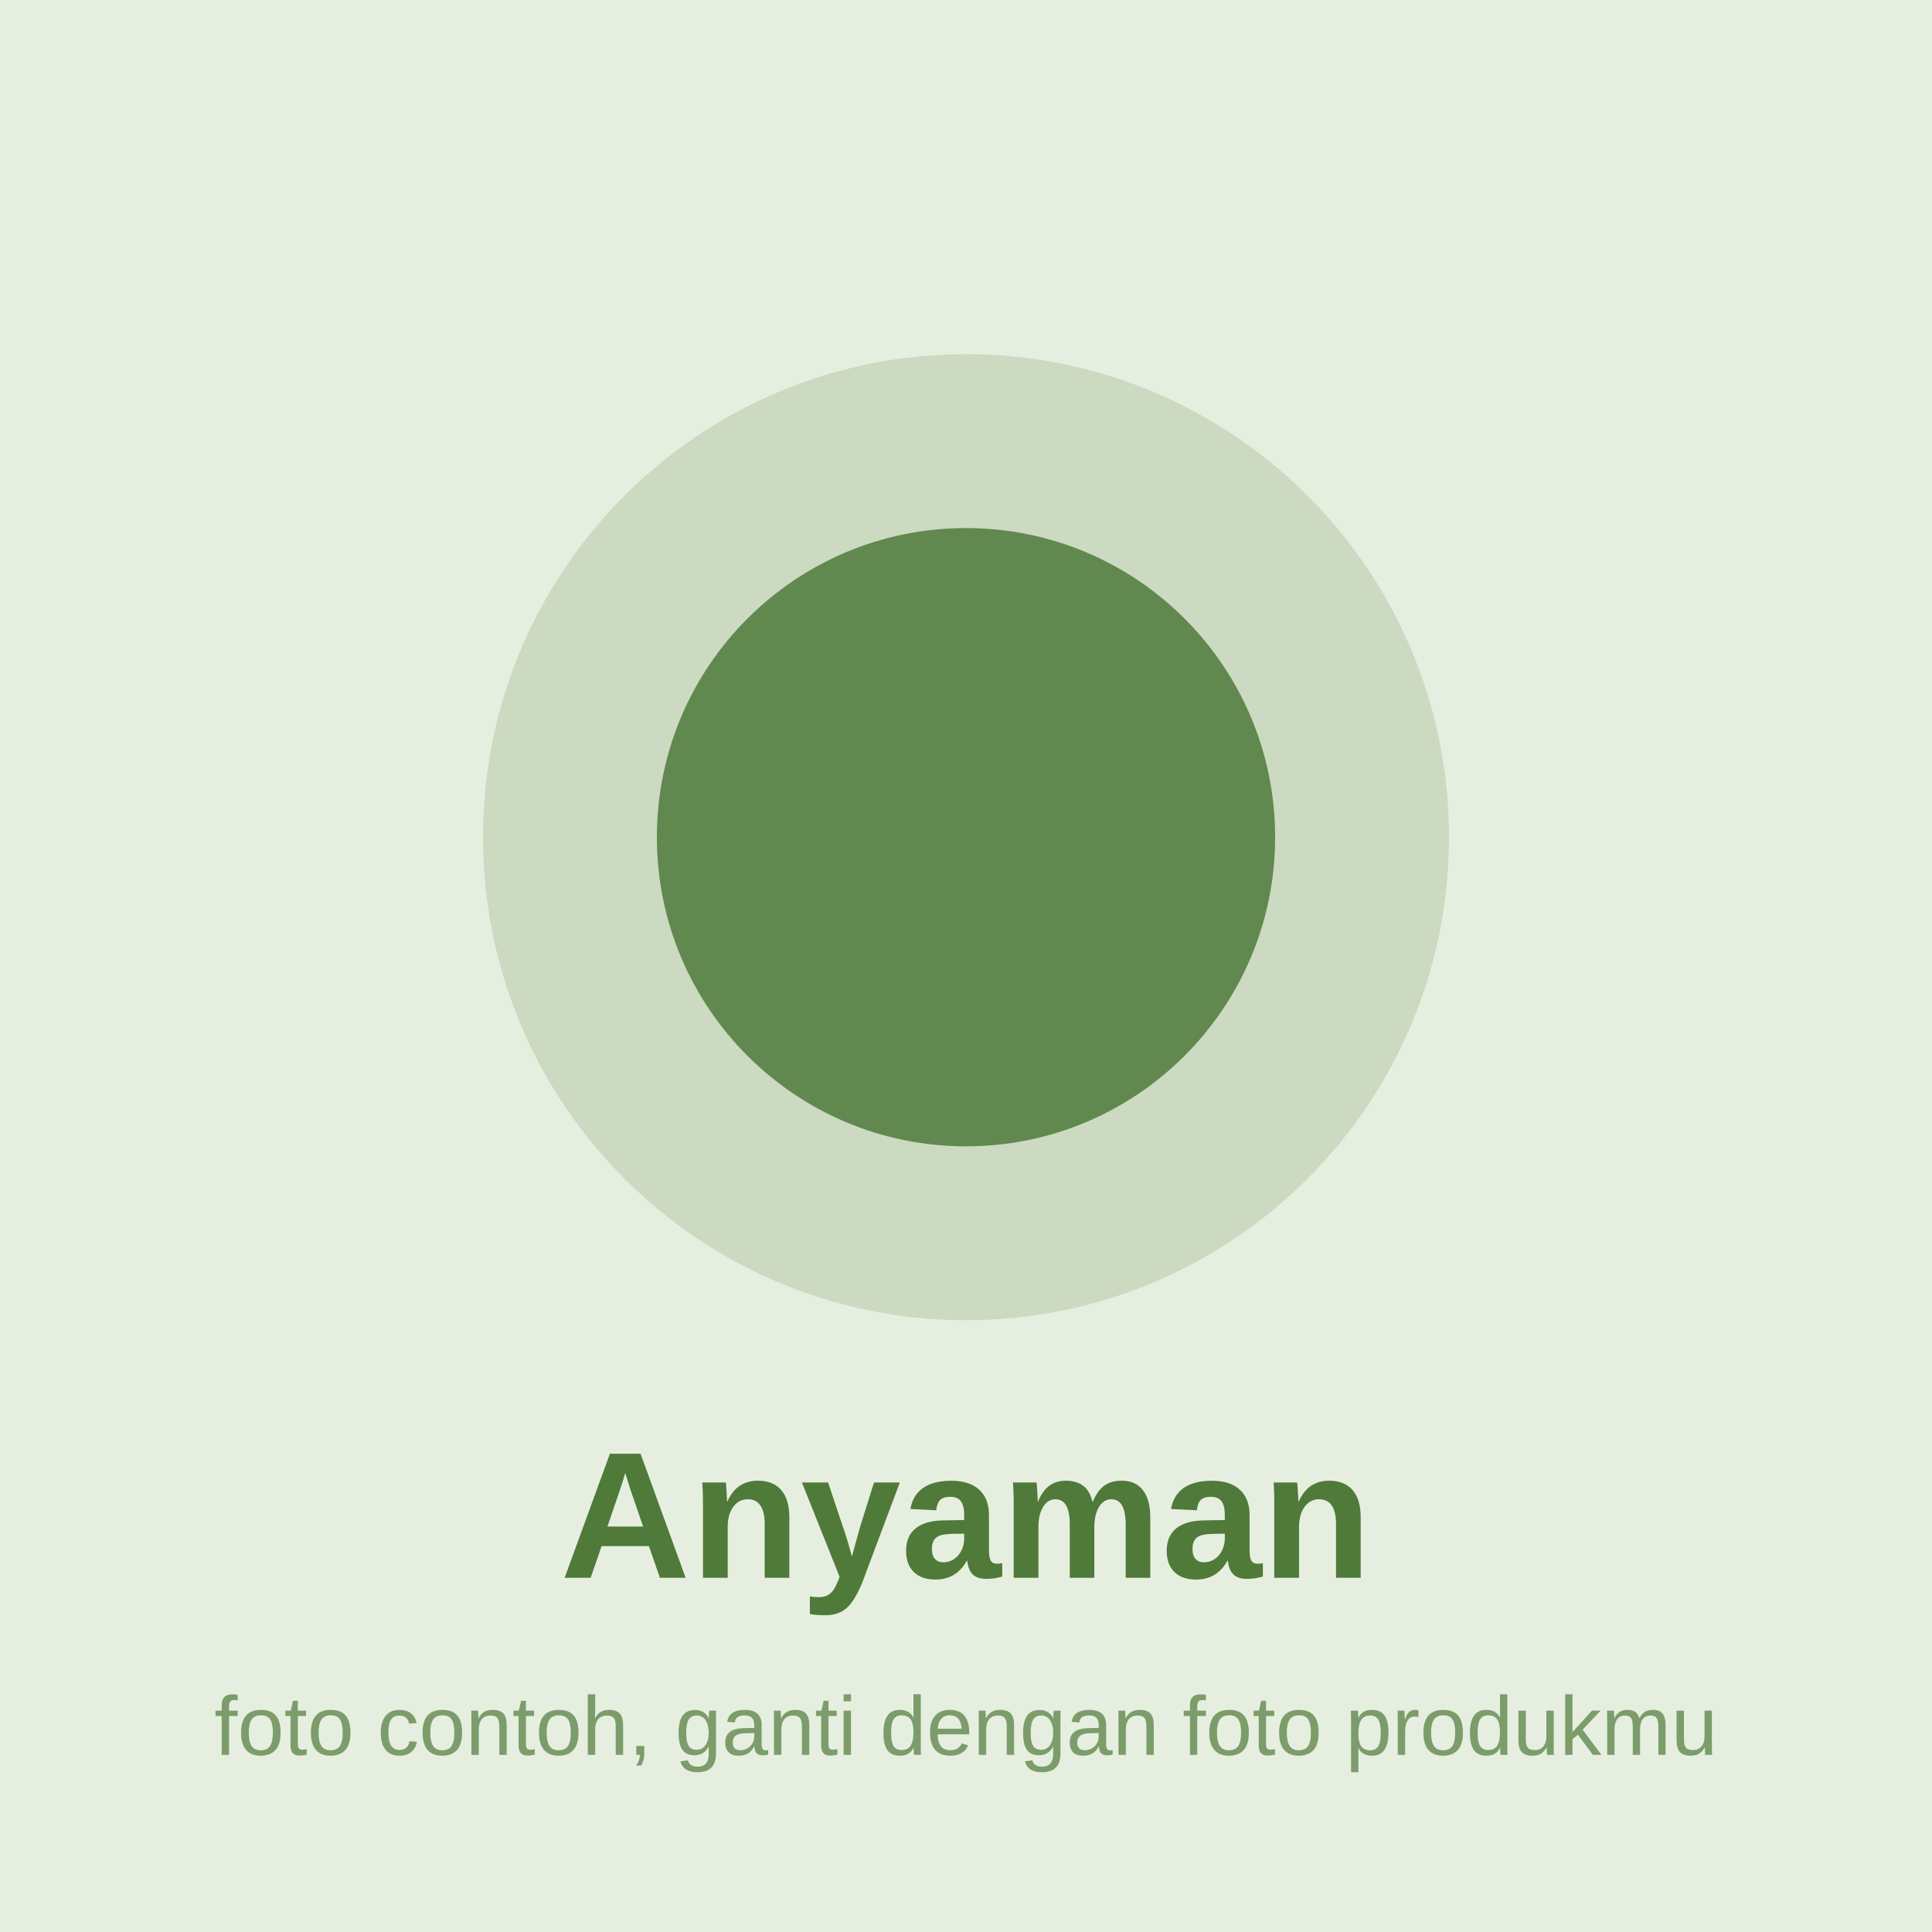
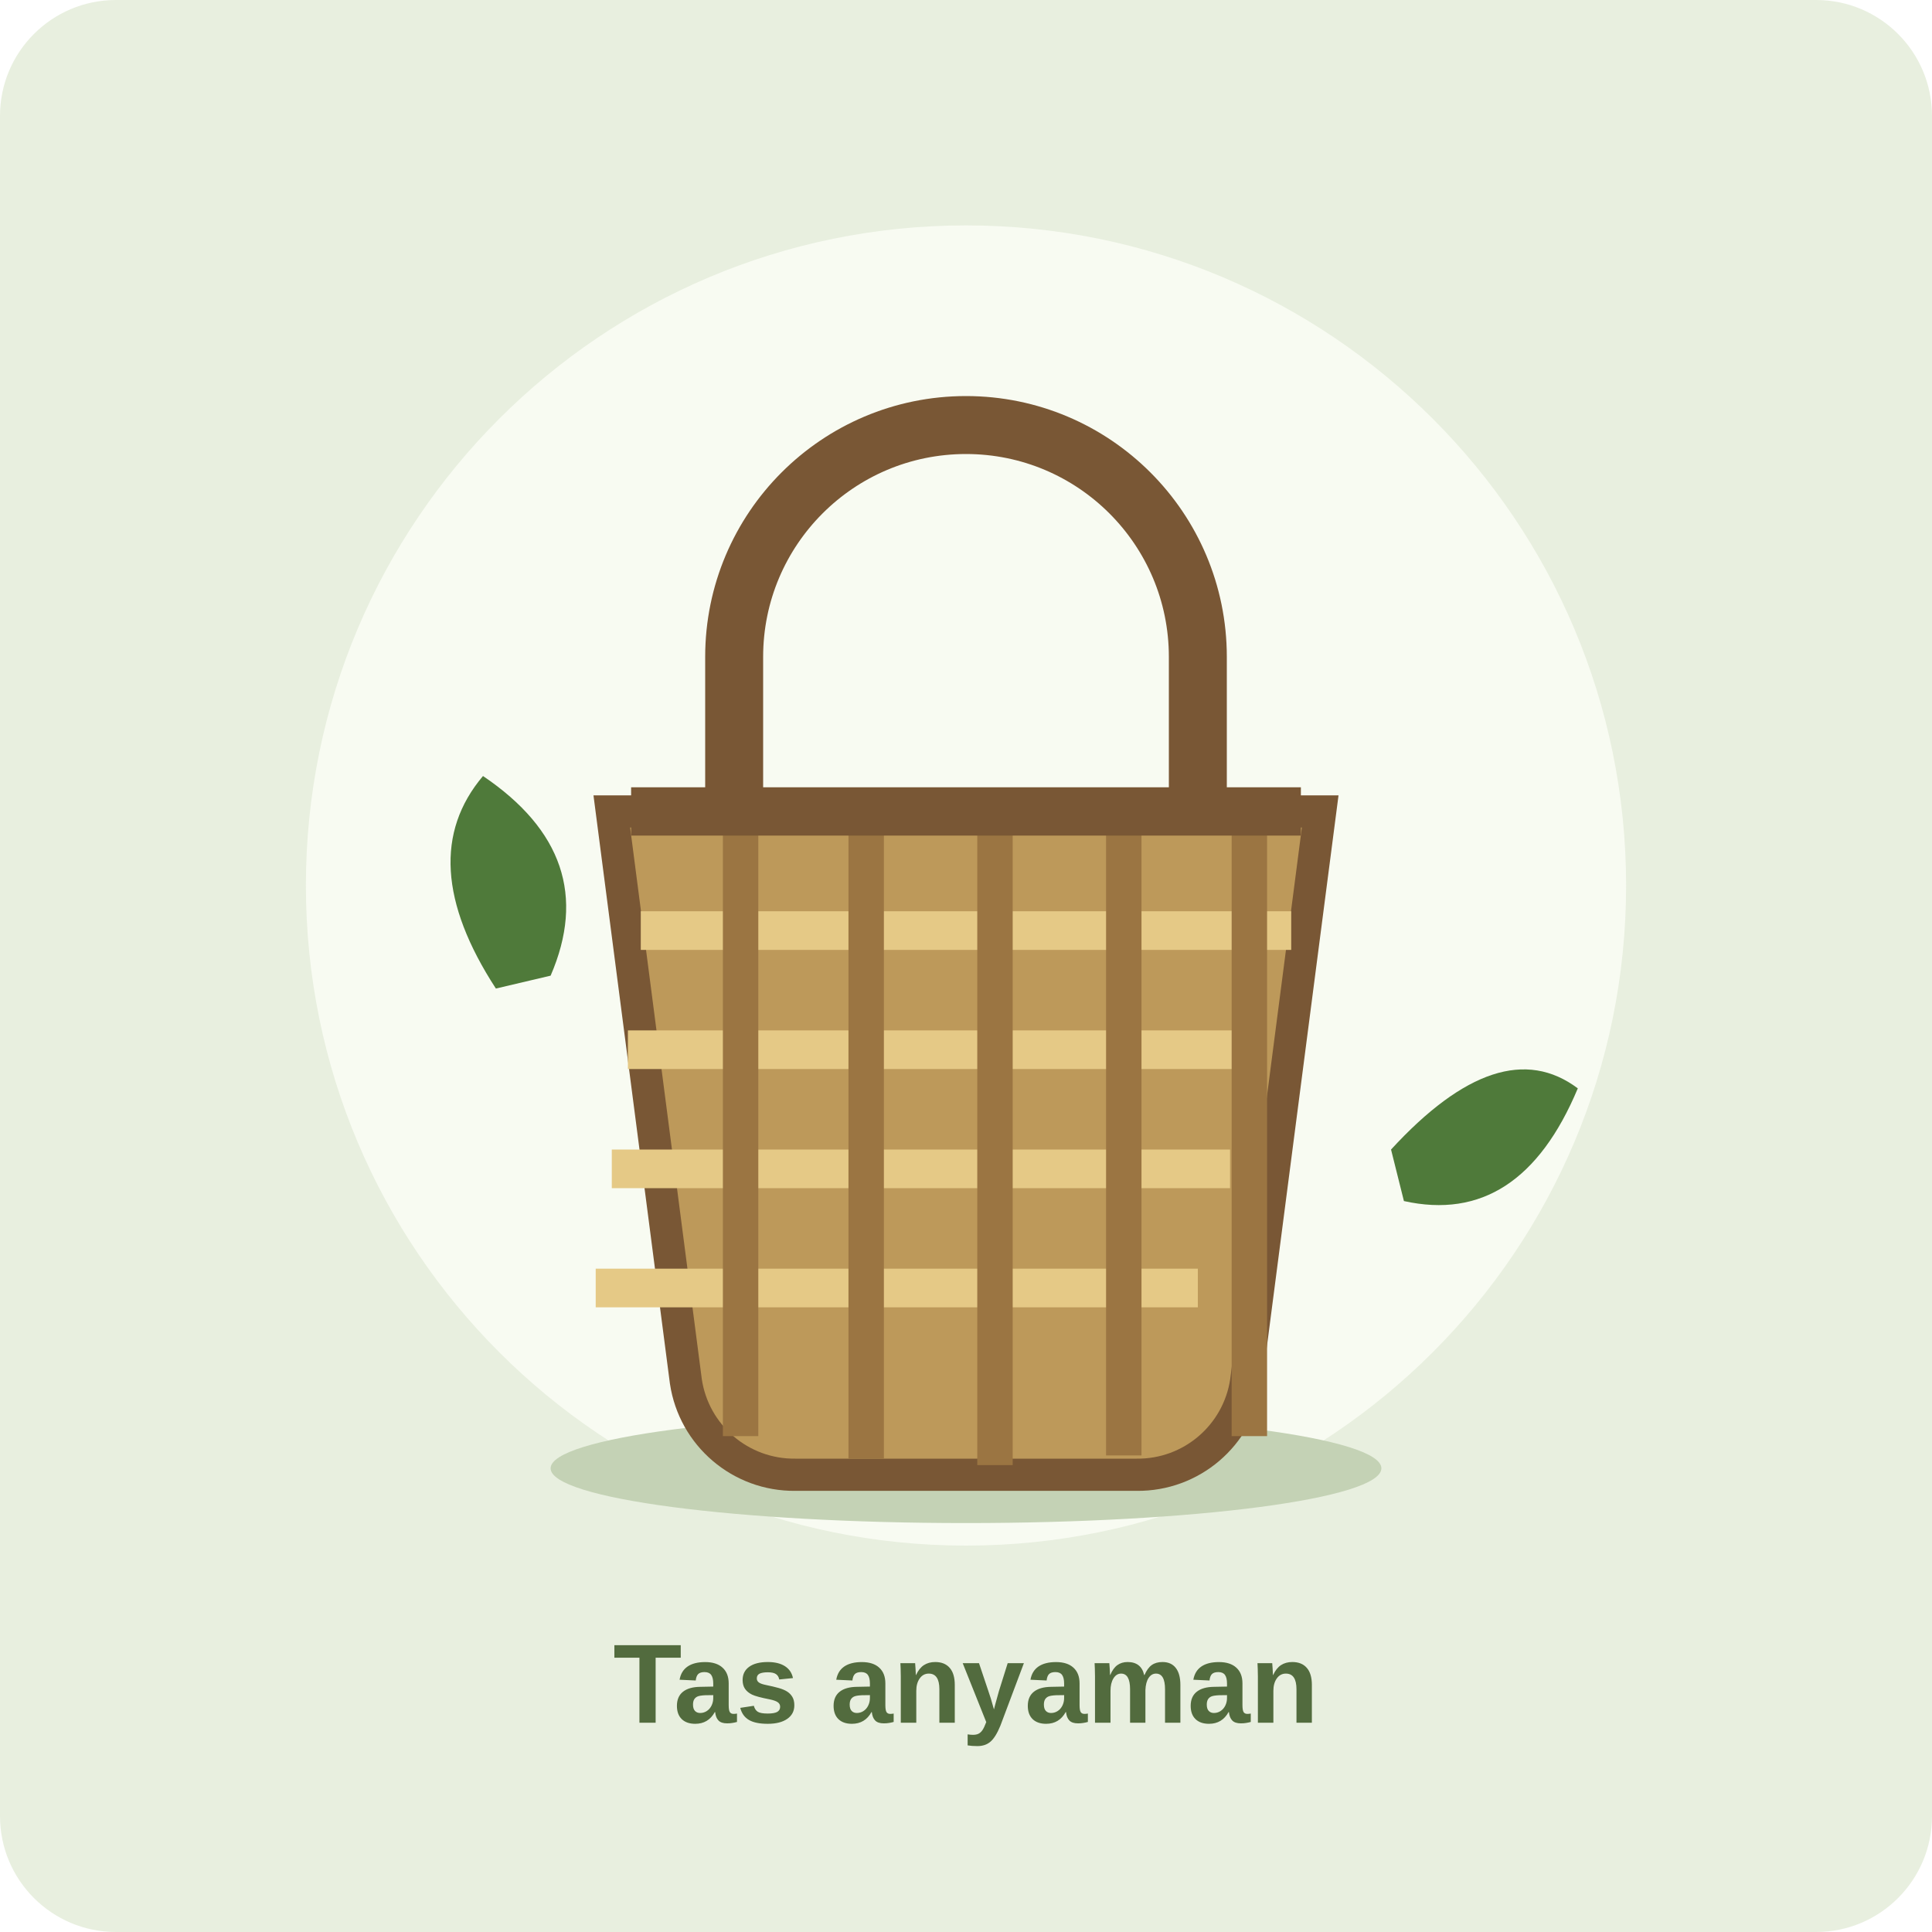
- <svg xmlns="http://www.w3.org/2000/svg" viewBox="0 0 600 600" role="img" aria-label="Foto contoh: Anyaman">
-   <rect width="600" height="600" fill="#e6efdf" />
-   <circle cx="300" cy="260" r="150" fill="#4f7a3a" opacity="0.18" />
-   <circle cx="300" cy="260" r="96" fill="#4f7a3a" opacity="0.85" />
-   <text x="300" y="490" text-anchor="middle" font-family="Plus Jakarta Sans, Arial, sans-serif" font-size="56" font-weight="700" fill="#4f7a3a">Anyaman</text>
-   <text x="300" y="545" text-anchor="middle" font-family="Plus Jakarta Sans, Arial, sans-serif" font-size="26" fill="#4f7a3a" opacity="0.7">foto contoh, ganti dengan foto produkmu</text>
+ <svg xmlns="http://www.w3.org/2000/svg" viewBox="0 0 600 600" role="img" aria-labelledby="title desc">
+   <style>
+     .bag { animation: sway 3.2s ease-in-out infinite; transform-box: fill-box; transform-origin: 50% 15%; }
+     .strap { animation: sway 3.2s ease-in-out infinite; transform-box: fill-box; transform-origin: center; }
+     @keyframes sway { 0%, 100% { transform: rotate(-2deg); } 50% { transform: rotate(2deg); } }
+     @media (prefers-reduced-motion: reduce) { *, *::before, *::after { animation: none !important; } }
+   </style>
+   <rect width="600" height="600" rx="36" fill="#e8efdf" />
+   <circle cx="300" cy="275" r="205" fill="#f8fbf2" />
+   <ellipse cx="300" cy="456" rx="129" ry="17" fill="#c4d2b5" />
+   <g class="strap" fill="none" stroke="#795735" stroke-linecap="round" stroke-width="18">
+     <path d="M228 256v-52a72 72 0 0 1 144 0v52" />
+   </g>
+   <g class="bag">
+     <path d="M190 252h220l-23 177a34 34 0 0 1-34 29h-106a34 34 0 0 1-34-29z" fill="#bd995a" stroke="#795735" stroke-width="10" />
+     <path d="M199 289h202M195 326h197m-202 37h192m-197 37h187" stroke="#e5c986" stroke-width="12" />
+     <path d="M230 256v190m39-190v197m40-197v199m40-199v196m39-196v190" stroke="#9b7542" stroke-width="11" />
+     <path d="M196 252h208" stroke="#795735" stroke-width="15" />
+   </g>
+   <g fill="#4f7a3a">
+     <path d="M154 307q-26-40-4-66 37 25 21 62z" />
+     <path d="M432 357q34-37 58-19-18 43-54 35z" />
+   </g>
+   <text x="300" y="535" text-anchor="middle" font-family="Arial, sans-serif" font-size="35" font-weight="700" fill="#526b3e">Tas anyaman</text>
</svg>
